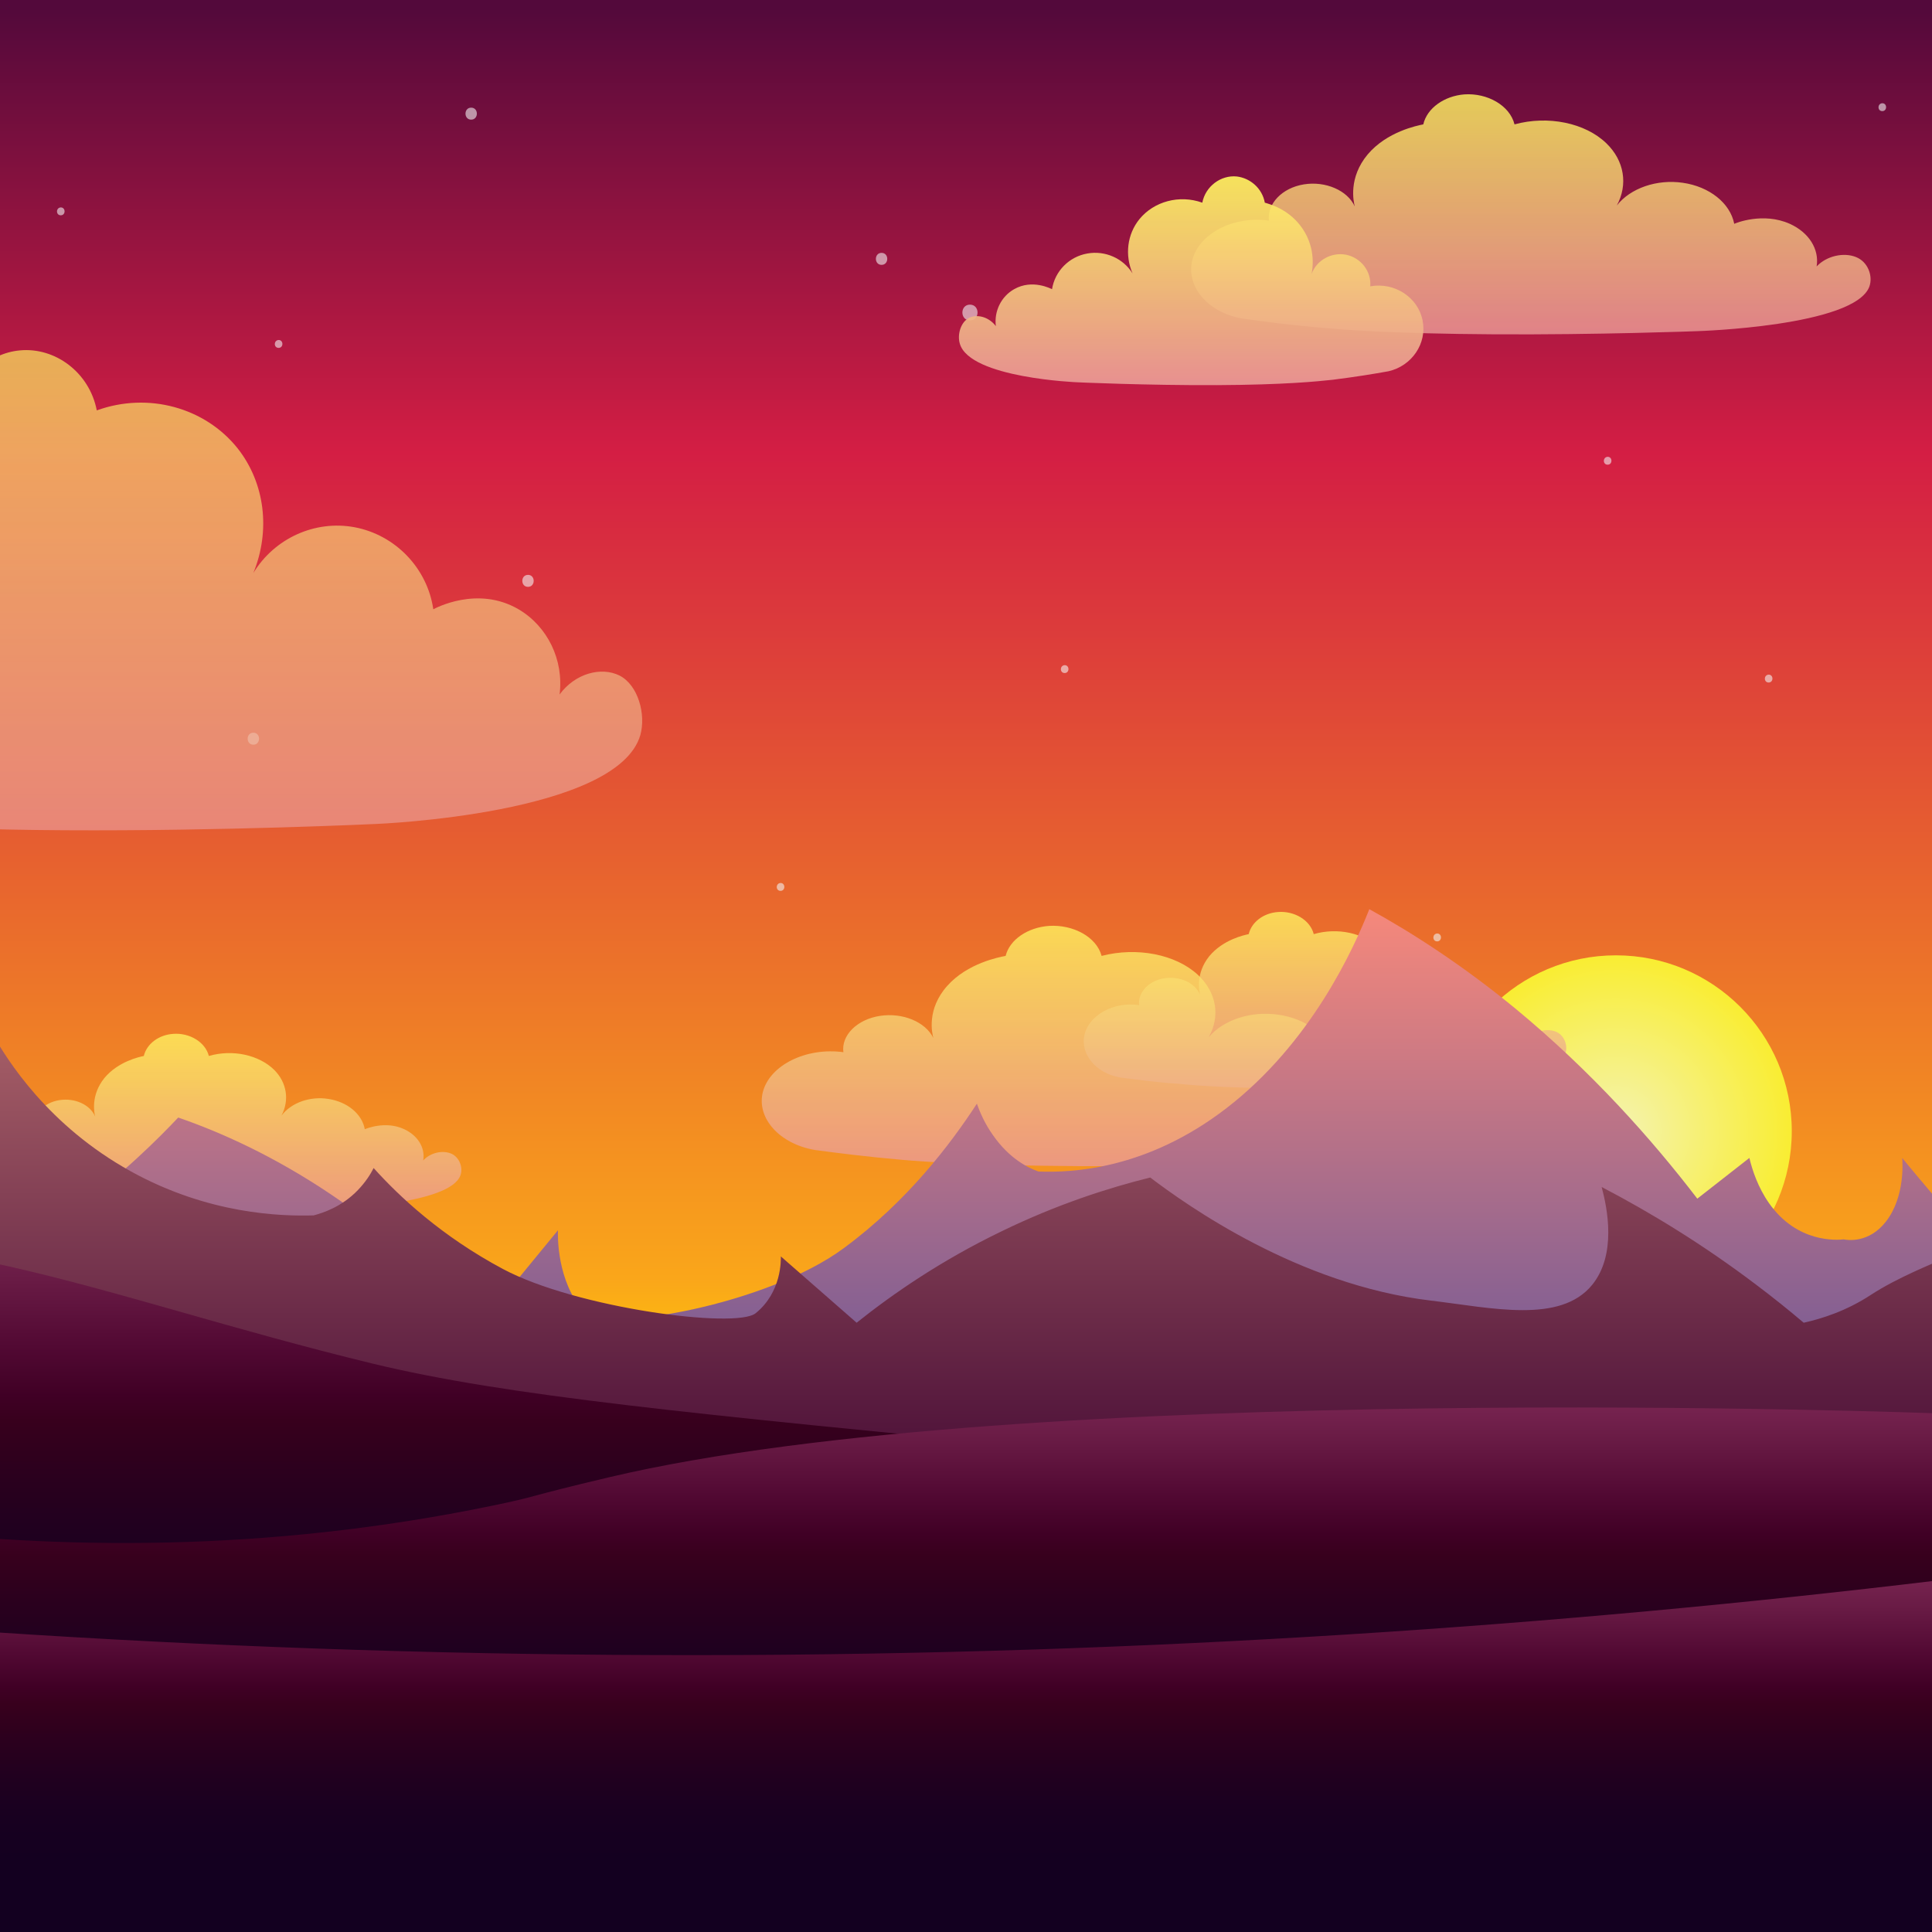
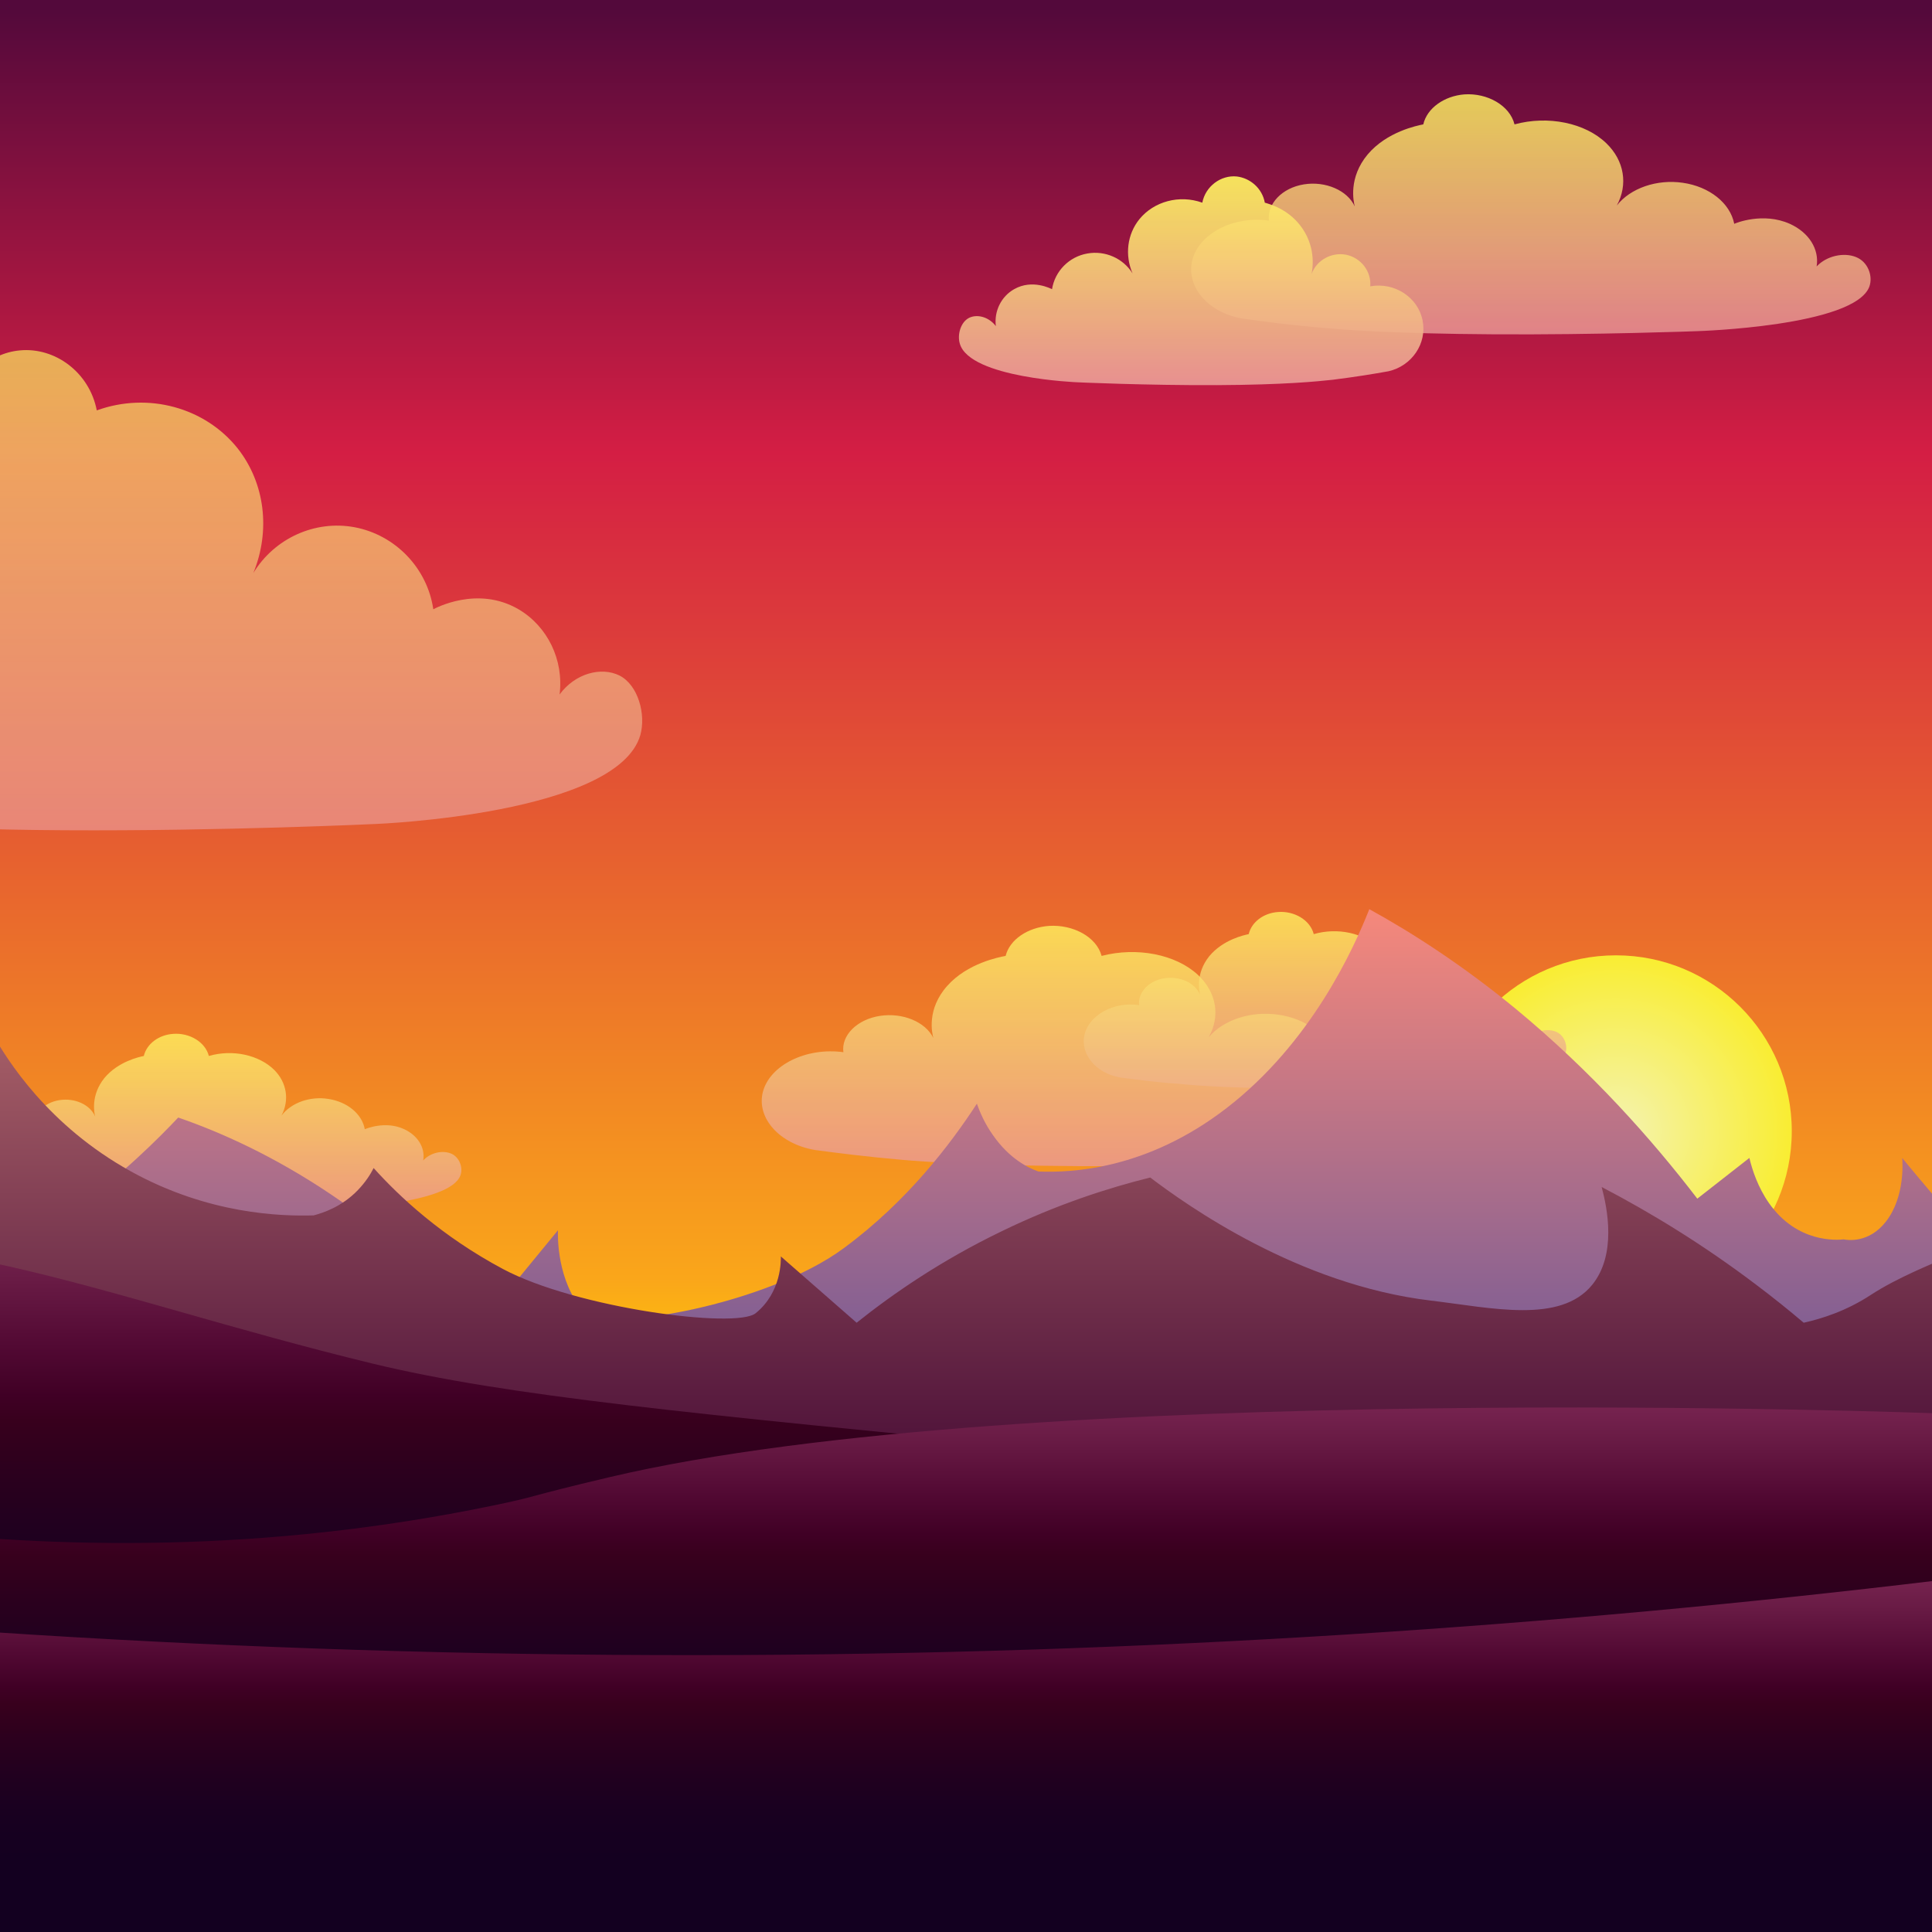
- <svg xmlns="http://www.w3.org/2000/svg" enable-background="new 0 0 792 612" version="1.1" viewBox="0 0 612 612" xml:space="preserve" id="svg200" width="612" height="612">
-   <defs id="defs204" />
-   <style type="text/css" id="style2">
- 	.st0{fill:url(#t);}
- 	.st1{opacity:0.59;}
- 	.st2{fill:#F1F2F2;}
- 	.st3{fill:url(#u);}
- 	.st4{opacity:0.68;fill:url(#v);}
- 	.st5{opacity:0.82;fill:url(#w);}
- 	.st6{opacity:0.92;fill:url(#x);}
- 	.st7{opacity:0.79;fill:url(#y);}
- 	.st8{opacity:0.79;fill:url(#z);}
- 	.st9{opacity:0.79;fill:url(#aa);}
- 	.st10{opacity:0.79;fill:url(#ab);}
- 	.st11{fill:url(#o);}
- 	.st12{fill:url(#p);}
- 	.st13{fill:url(#q);}
- 	.st14{fill:url(#r);}
- 	.st15{fill:url(#s);}
- 	.st16{fill:url(#SVGID_15_);}
- 	.st17{fill:url(#SVGID_16_);}
- 	.st18{opacity:0.68;fill:url(#SVGID_17_);}
- 	.st19{opacity:0.82;fill:url(#SVGID_18_);}
- 	.st20{opacity:0.92;fill:url(#SVGID_19_);}
- 	.st21{opacity:0.79;fill:url(#SVGID_20_);}
- 	.st22{opacity:0.79;fill:url(#SVGID_21_);}
- 	.st23{opacity:0.79;fill:url(#SVGID_22_);}
- 	.st24{opacity:0.79;fill:url(#SVGID_23_);}
- 	.st25{fill:url(#SVGID_24_);}
- 	.st26{fill:url(#SVGID_25_);}
- 	.st27{fill:url(#SVGID_26_);}
- 	.st28{fill:url(#SVGID_27_);}
- 	.st29{fill:url(#SVGID_28_);}
- 	.st30{fill:url(#SVGID_29_);}
- 	.st31{fill:url(#SVGID_30_);}
- 	.st32{opacity:0.68;fill:url(#SVGID_31_);}
- 	.st33{opacity:0.82;fill:url(#SVGID_32_);}
- 	.st34{opacity:0.92;fill:url(#SVGID_33_);}
- 	.st35{opacity:0.79;fill:url(#SVGID_34_);}
- 	.st36{opacity:0.79;fill:url(#SVGID_35_);}
- 	.st37{opacity:0.79;fill:url(#SVGID_36_);}
- 	.st38{opacity:0.79;fill:url(#SVGID_37_);}
- 	.st39{fill:url(#SVGID_38_);}
- 	.st40{fill:url(#SVGID_39_);}
- 	.st41{fill:url(#SVGID_40_);}
- 	.st42{fill:url(#SVGID_41_);}
- 	.st43{fill:url(#SVGID_42_);}
- 	.st44{fill:url(#SVGID_43_);}
- 	.st45{fill:url(#SVGID_44_);}
- 	.st46{opacity:0.68;fill:url(#SVGID_45_);}
- 	.st47{opacity:0.82;fill:url(#SVGID_46_);}
- 	.st48{opacity:0.92;fill:url(#SVGID_47_);}
- 	.st49{opacity:0.79;fill:url(#SVGID_48_);}
- 	.st50{opacity:0.79;fill:url(#SVGID_49_);}
- 	.st51{opacity:0.79;fill:url(#SVGID_50_);}
- 	.st52{opacity:0.79;fill:url(#SVGID_51_);}
- 	.st53{fill:url(#SVGID_52_);}
- 	.st54{fill:url(#SVGID_53_);}
- 	.st55{fill:url(#SVGID_54_);}
- 	.st56{fill:url(#SVGID_55_);}
- 	.st57{fill:url(#SVGID_56_);}
- 	.st58{fill:url(#SVGID_57_);}
- 	.st59{fill:url(#SVGID_58_);}
- 	.st60{opacity:0.68;fill:url(#SVGID_59_);}
- 	.st61{opacity:0.82;fill:url(#SVGID_60_);}
- 	.st62{opacity:0.92;fill:url(#SVGID_61_);}
- 	.st63{opacity:0.79;fill:url(#SVGID_62_);}
- 	.st64{opacity:0.79;fill:url(#SVGID_63_);}
- 	.st65{opacity:0.79;fill:url(#SVGID_64_);}
- 	.st66{opacity:0.79;fill:url(#SVGID_65_);}
- 	.st67{fill:url(#SVGID_66_);}
- 	.st68{fill:url(#SVGID_67_);}
- 	.st69{fill:url(#SVGID_68_);}
- 	.st70{fill:url(#SVGID_69_);}
- 	.st71{fill:url(#SVGID_70_);}
- </style>
-   <linearGradient id="t" x1="396" x2="396" y1="-0.027" y2="455.97" gradientUnits="userSpaceOnUse" gradientTransform="translate(-178.7448)">
-     <stop stop-color="#53093B" offset=".006" id="stop4" />
-     <stop stop-color="#D41E44" offset=".314" id="stop6" />
-     <stop stop-color="#FAA61A" offset=".888" id="stop8" />
-     <stop stop-color="#FFD800" offset=".993" id="stop10" />
+ <svg xmlns="http://www.w3.org/2000/svg" xml:space="preserve" id="svg200" version="1.1" viewBox="0 0 612 612">
+   <linearGradient id="t" x1="396" x2="396" y1="-.027" y2="455.97" gradientTransform="translate(-178.745)" gradientUnits="userSpaceOnUse">
+     <stop id="stop4" offset=".006" stop-color="#53093B" />
+     <stop id="stop6" offset=".314" stop-color="#D41E44" />
+     <stop id="stop8" offset=".888" stop-color="#FAA61A" />
+     <stop id="stop10" offset=".993" stop-color="#FFD800" />
  </linearGradient>
-   <rect class="st0" width="792" height="456" id="rect13" x="-178.745" y="0" style="fill:url(#t)" />
-   <radialGradient id="u" cx="647.71" cy="284.29" r="55.708" gradientUnits="userSpaceOnUse" gradientTransform="translate(-135.8185,74.01804)">
-     <stop stop-color="#F4F3B0" offset=".01" id="stop15" />
-     <stop stop-color="#F9ED32" offset="1" id="stop17" />
+   <path id="rect13" fill="url(#t)" d="M-178.745 0h792v456h-792z" />
+   <radialGradient id="u" cx="647.71" cy="284.29" r="55.708" gradientTransform="translate(-135.819 74.018)" gradientUnits="userSpaceOnUse">
+     <stop id="stop15" offset=".01" stop-color="#F4F3B0" />
+     <stop id="stop17" offset="1" stop-color="#F9ED32" />
  </radialGradient>
-   <circle class="st3" cx="511.882" cy="358.318" r="55.7" id="circle20" style="fill:url(#u)" />
-   <g class="st1" id="g60" transform="translate(-178.7448)">
-     <path class="st2" d="m 328,37.9 c 2.4,0 2.4,-3.8 0,-3.8 -2.4,0 -2.4,3.8 0,3.8 z" id="path22" />
-     <path class="st2" d="m 486,101.5 c 3.2,0 3.2,-5 0,-5 -3.2,0 -3.2,5 0,5 z" id="path24" />
-     <path class="st2" d="m 198,68.2 c 1.6,0 1.6,-2.5 0,-2.5 -1.6,0.1 -1.6,2.5 0,2.5 z" id="path26" />
-     <path class="st2" d="m 267,110.2 c 1.6,0 1.6,-2.5 0,-2.5 -1.6,0.1 -1.6,2.5 0,2.5 z" id="path28" />
-     <path class="st2" d="m 426,282.2 c 1.6,0 1.6,-2.5 0,-2.5 -1.6,0.1 -1.6,2.5 0,2.5 z" id="path30" />
-     <path class="st2" d="m 516,213.2 c 1.6,0 1.6,-2.5 0,-2.5 -1.6,0.1 -1.6,2.5 0,2.5 z" id="path32" />
-     <path class="st2" d="m 634,298.2 c 1.6,0 1.6,-2.5 0,-2.5 -1.6,0.1 -1.6,2.5 0,2.5 z" id="path34" />
-     <path class="st2" d="m 739,216.2 c 1.6,0 1.6,-2.5 0,-2.5 -1.6,0.1 -1.6,2.5 0,2.5 z" id="path36" />
-     <path class="st2" d="m 688,147.2 c 1.6,0 1.6,-2.5 0,-2.5 -1.6,0.1 -1.6,2.5 0,2.5 z" id="path38" />
-     <path class="st2" d="m 775,35.2 c 1.6,0 1.6,-2.5 0,-2.5 -1.6,0.1 -1.6,2.5 0,2.5 z" id="path40" />
-     <path class="st2" d="m 64,298.2 c 1.6,0 1.6,-2.5 0,-2.5 -1.6,0.1 -1.6,2.5 0,2.5 z" id="path42" />
-     <path class="st2" d="m 43,159.2 c 1.6,0 1.6,-2.5 0,-2.5 -1.6,0.1 -1.6,2.5 0,2.5 z" id="path44" />
-     <path class="st2" d="m 132,82.2 c 1.6,0 1.6,-2.5 0,-2.5 -1.6,0.1 -1.6,2.5 0,2.5 z" id="path46" />
-     <path class="st2" d="m 77,56.9 c 2.4,0 2.4,-3.8 0,-3.8 -2.4,0 -2.4,3.8 0,3.8 z" id="path48" />
-     <path class="st2" d="m 103,119.9 c 2.4,0 2.4,-3.8 0,-3.8 -2.4,0 -2.4,3.8 0,3.8 z" id="path50" />
-     <path class="st2" d="m 458,83.9 c 2.4,0 2.4,-3.8 0,-3.8 -2.4,0 -2.4,3.8 0,3.8 z" id="path52" />
-     <path class="st2" d="m 346,185.9 c 2.4,0 2.4,-3.8 0,-3.8 -2.4,0 -2.4,3.8 0,3.8 z" id="path54" />
-     <path class="st2" d="m 164,323.9 c 2.4,0 2.4,-3.8 0,-3.8 -2.4,0 -2.4,3.8 0,3.8 z" id="path56" />
-     <path class="st2" d="m 259,235.9 c 2.4,0 2.4,-3.8 0,-3.8 -2.4,0 -2.4,3.8 0,3.8 z" id="path58" />
+   <circle id="circle20" cx="511.882" cy="358.318" r="55.7" fill="url(#u)" />
+   <g id="g60" opacity=".59" transform="translate(-178.745)">
+     
  </g>
-   <linearGradient id="v" x1="217.2" x2="217.2" y1="110.88" y2="263" gradientUnits="userSpaceOnUse" gradientTransform="translate(-178.7448)">
-     <stop stop-color="#FFF45F" offset="0" id="stop62" />
-     <stop stop-color="#EA9A97" offset=".995" id="stop64" />
+   <linearGradient id="v" x1="217.2" x2="217.2" y1="110.88" y2="263" gradientTransform="translate(-178.745)" gradientUnits="userSpaceOnUse">
+     <stop id="stop62" offset="0" stop-color="#FFF45F" />
+     <stop id="stop64" offset=".995" stop-color="#EA9A97" />
  </linearGradient>
-   <path class="st4" d="m -101.745,253 c -16.7,-3.9 -27.4,-20.3 -24.2,-36.8 3.2,-16.9 20,-28.4 37.2,-25.2 -1,-10.9 6.4,-20.8 17,-23 10.5,-2.2 21.1,3.8 24.6,14 -0.6,-3 -3.3,-18.2 6.4,-33 9.4,-14.5 23.9,-18.3 27,-19 1.9,-10.3 10.2,-18.1 20,-19 11.2,-1.1 22.1,7 24.4,19 16.3,-5.9 34.3,-0.9 44.6,12 8.7,11 10.5,26.1 5,39.5 6.7,-11 19.5,-16.8 32,-14.5 12.9,2.4 23.1,12.9 25,26 0.6,-0.3 14,-7.6 27,0 9.2,5.4 14.4,16.1 13,27 4.9,-6.7 13.2,-8.9 19,-6 5.9,3 8.4,12.3 6.6,18.8 -7.2,25.2 -83.6,28.2 -83.6,28.2 0,0 -48.4,2.3 -99,2 -47.8,-0.3 -71.7,-2.8 -82,-4 -16.5,-1.9 -30.3,-4.2 -40,-6 z" id="path67" style="fill:url(#v)" />
-   <linearGradient id="w" x1="663.58" x2="663.58" y1="29.877" y2="105.94" gradientUnits="userSpaceOnUse" gradientTransform="translate(-178.7448)">
-     <stop stop-color="#FFF45F" offset="0" id="stop69" />
-     <stop stop-color="#EA9A97" offset=".995" id="stop71" />
+   <path id="path67" fill="url(#v)" d="M-101.745 253c-16.7-3.9-27.4-20.3-24.2-36.8 3.2-16.9 20-28.4 37.2-25.2-1-10.9 6.4-20.8 17-23 10.5-2.2 21.1 3.8 24.6 14-.6-3-3.3-18.2 6.4-33 9.4-14.5 23.9-18.3 27-19 1.9-10.3 10.2-18.1 20-19 11.2-1.1 22.1 7 24.4 19 16.3-5.9 34.3-.9 44.6 12 8.7 11 10.5 26.1 5 39.5 6.7-11 19.5-16.8 32-14.5 12.9 2.4 23.1 12.9 25 26 .6-.3 14-7.6 27 0 9.2 5.4 14.4 16.1 13 27 4.9-6.7 13.2-8.9 19-6 5.9 3 8.4 12.3 6.6 18.8-7.2 25.2-83.6 28.2-83.6 28.2s-48.4 2.3-99 2c-47.8-.3-71.7-2.8-82-4a590.2 590.2 0 0 1-40-6z" opacity=".68" />
+   <linearGradient id="w" x1="663.58" x2="663.58" y1="29.877" y2="105.94" gradientTransform="translate(-178.745)" gradientUnits="userSpaceOnUse">
+     <stop id="stop69" offset="0" stop-color="#FFF45F" />
+     <stop id="stop71" offset=".995" stop-color="#EA9A97" />
  </linearGradient>
-   <path class="st5" d="m 393.455,100.9 c -10.9,-1.9 -17.8,-10.2 -15.8,-18.4 2.1,-8.5 13,-14.2 24.3,-12.6 -0.6,-5.4 4.2,-10.4 11.1,-11.5 6.8,-1.1 13.8,1.9 16.1,7 -0.4,-1.5 -2.1,-9.1 4.1,-16.5 6.1,-7.2 15.6,-9.1 17.6,-9.5 1.2,-5.2 6.7,-9 13,-9.5 7.3,-0.5 14.4,3.5 15.9,9.5 10.6,-2.9 22.4,-0.5 29.1,6 5.7,5.5 6.9,13.1 3.3,19.7 4.3,-5.5 12.7,-8.4 20.9,-7.2 8.4,1.2 15,6.4 16.3,13 0.4,-0.2 9.1,-3.8 17.6,0 6,2.7 9.4,8 8.5,13.5 3.2,-3.4 8.6,-4.5 12.4,-3 3.9,1.5 5.5,6.1 4.3,9.4 -4.7,12.6 -54.5,14.1 -54.5,14.1 0,0 -31.6,1.2 -64.6,1 -31.2,-0.2 -46.8,-1.4 -53.5,-2 -10.8,-0.9 -19.8,-2.1 -26.1,-3 z" id="path74" style="fill:url(#w)" />
-   <linearGradient id="x" x1="-1324.2" x2="-1324.2" y1="55.877" y2="121.97" gradientTransform="matrix(-1.1403,0,0,1,-1132.845,0)" gradientUnits="userSpaceOnUse">
-     <stop stop-color="#FFF45F" offset="0" id="stop76" />
-     <stop stop-color="#EA9A97" offset=".995" id="stop78" />
+   <path id="path74" fill="url(#w)" d="M393.455 100.9c-10.9-1.9-17.8-10.2-15.8-18.4 2.1-8.5 13-14.2 24.3-12.6-.6-5.4 4.2-10.4 11.1-11.5 6.8-1.1 13.8 1.9 16.1 7-.4-1.5-2.1-9.1 4.1-16.5 6.1-7.2 15.6-9.1 17.6-9.5 1.2-5.2 6.7-9 13-9.5 7.3-.5 14.4 3.5 15.9 9.5 10.6-2.9 22.4-.5 29.1 6 5.7 5.5 6.9 13.1 3.3 19.7 4.3-5.5 12.7-8.4 20.9-7.2 8.4 1.2 15 6.4 16.3 13 .4-.2 9.1-3.8 17.6 0 6 2.7 9.4 8 8.5 13.5 3.2-3.4 8.6-4.5 12.4-3 3.9 1.5 5.5 6.1 4.3 9.4-4.7 12.6-54.5 14.1-54.5 14.1s-31.6 1.2-64.6 1c-31.2-.2-46.8-1.4-53.5-2-10.8-.9-19.8-2.1-26.1-3z" opacity=".82" />
+   <linearGradient id="x" x1="-1324.2" x2="-1324.2" y1="55.877" y2="121.97" gradientTransform="matrix(-1.1403 0 0 1 -1132.845 0)" gradientUnits="userSpaceOnUse">
+     <stop id="stop76" offset="0" stop-color="#FFF45F" />
+     <stop id="stop78" offset=".995" stop-color="#EA9A97" />
  </linearGradient>
-   <path class="st6" d="m 439.855,117.6 c 7.4,-1.7 12.2,-8.8 10.8,-16 -1.4,-7.4 -8.9,-12.3 -16.6,-10.9 0.4,-4.7 -2.9,-9 -7.6,-10 -4.7,-0.9 -9.4,1.7 -11,6.1 0.3,-1.3 1.5,-7.9 -2.8,-14.3 -4.2,-6.3 -10.7,-7.9 -12,-8.3 -0.8,-4.5 -4.6,-7.8 -8.9,-8.3 -5,-0.5 -9.9,3.1 -10.9,8.3 -7.3,-2.6 -15.3,-0.4 -19.9,5.2 -3.9,4.8 -4.7,11.4 -2.2,17.2 -3,-4.8 -8.7,-7.3 -14.3,-6.3 -5.8,1 -10.3,5.6 -11.2,11.3 -0.3,-0.1 -6.2,-3.3 -12,0 -4.1,2.3 -6.4,7 -5.8,11.7 -2.2,-2.9 -5.9,-3.9 -8.5,-2.6 -2.6,1.3 -3.8,5.3 -2.9,8.2 3.2,10.9 37.3,12.2 37.3,12.2 0,0 21.6,1 44.2,0.9 21.3,-0.1 32,-1.2 36.6,-1.7 7.2,-0.9 13.3,-1.9 17.7,-2.7 z" id="path81" style="fill:url(#x)" />
-   <linearGradient id="y" x1="248.47" x2="248.47" y1="327.54" y2="383.57" gradientUnits="userSpaceOnUse" gradientTransform="translate(-178.7448)">
-     <stop stop-color="#FFF45F" offset="0" id="stop83" />
-     <stop stop-color="#EA9A97" offset=".995" id="stop85" />
+   <path id="path81" fill="url(#x)" d="M439.855 117.6c7.4-1.7 12.2-8.8 10.8-16-1.4-7.4-8.9-12.3-16.6-10.9.4-4.7-2.9-9-7.6-10-4.7-.9-9.4 1.7-11 6.1.3-1.3 1.5-7.9-2.8-14.3-4.2-6.3-10.7-7.9-12-8.3-.8-4.5-4.6-7.8-8.9-8.3-5-.5-9.9 3.1-10.9 8.3-7.3-2.6-15.3-.4-19.9 5.2-3.9 4.8-4.7 11.4-2.2 17.2-3-4.8-8.7-7.3-14.3-6.3-5.8 1-10.3 5.6-11.2 11.3-.3-.1-6.2-3.3-12 0-4.1 2.3-6.4 7-5.8 11.7-2.2-2.9-5.9-3.9-8.5-2.6-2.6 1.3-3.8 5.3-2.9 8.2 3.2 10.9 37.3 12.2 37.3 12.2s21.6 1 44.2.9c21.3-.1 32-1.2 36.6-1.7 7.2-.9 13.3-1.9 17.7-2.7z" opacity=".92" />
+   <linearGradient id="y" x1="248.47" x2="248.47" y1="327.54" y2="383.57" gradientTransform="translate(-178.745)" gradientUnits="userSpaceOnUse">
+     <stop id="stop83" offset="0" stop-color="#FFF45F" />
+     <stop id="stop85" offset=".995" stop-color="#EA9A97" />
  </linearGradient>
-   <path class="st7" d="m 4.755,379.9 c -7.7,-1.4 -12.7,-7.5 -11.2,-13.6 1.5,-6.2 9.3,-10.5 17.3,-9.3 -0.5,-4 3,-7.7 7.9,-8.5 4.9,-0.8 9.8,1.4 11.4,5.2 -0.3,-1.1 -1.5,-6.7 2.9,-12.2 4.4,-5.3 11.1,-6.7 12.5,-7 0.9,-3.8 4.7,-6.7 9.3,-7 5.2,-0.4 10.2,2.6 11.3,7 7.6,-2.2 15.9,-0.3 20.7,4.4 4,4 4.9,9.6 2.3,14.5 3.1,-4.1 9,-6.2 14.8,-5.3 6,0.9 10.7,4.7 11.6,9.6 0.3,-0.1 6.5,-2.8 12.5,0 4.3,2 6.7,5.9 6,9.9 2.3,-2.5 6.1,-3.3 8.8,-2.2 2.7,1.1 3.9,4.5 3,6.9 -3.3,9.3 -38.7,10.4 -38.7,10.4 0,0 -22.5,0.9 -45.9,0.7 -22.2,-0.1 -33.3,-1 -38,-1.5 -7.6,-0.5 -14,-1.4 -18.5,-2 z" id="path88" style="fill:url(#y)" />
-   <linearGradient id="z" x1="77" x2="77" y1="299.9" y2="355.93" gradientUnits="userSpaceOnUse" gradientTransform="translate(-178.7448)">
-     <stop stop-color="#FFF45F" offset="0" id="stop90" />
-     <stop stop-color="#EA9A97" offset=".995" id="stop92" />
+   <path id="path88" fill="url(#y)" d="M4.755 379.9c-7.7-1.4-12.7-7.5-11.2-13.6 1.5-6.2 9.3-10.5 17.3-9.3-.5-4 3-7.7 7.9-8.5 4.9-.8 9.8 1.4 11.4 5.2-.3-1.1-1.5-6.7 2.9-12.2 4.4-5.3 11.1-6.7 12.5-7 .9-3.8 4.7-6.7 9.3-7 5.2-.4 10.2 2.6 11.3 7 7.6-2.2 15.9-.3 20.7 4.4 4 4 4.9 9.6 2.3 14.5 3.1-4.1 9-6.2 14.8-5.3 6 .9 10.7 4.7 11.6 9.6.3-.1 6.5-2.8 12.5 0 4.3 2 6.7 5.9 6 9.9 2.3-2.5 6.1-3.3 8.8-2.2 2.7 1.1 3.9 4.5 3 6.9-3.3 9.3-38.7 10.4-38.7 10.4s-22.5.9-45.9.7c-22.2-.1-33.3-1-38-1.5-7.6-.5-14-1.4-18.5-2z" opacity=".79" />
+   <linearGradient id="z" x1="77" x2="77" y1="299.9" y2="355.93" gradientTransform="translate(-178.745)" gradientUnits="userSpaceOnUse">
+     <stop id="stop90" offset="0" stop-color="#FFF45F" />
+     <stop id="stop92" offset=".995" stop-color="#EA9A97" />
  </linearGradient>
-   <path class="st8" d="m -166.745,352.2 c -7.7,-1.4 -12.7,-7.5 -11.2,-13.6 1.5,-6.2 9.3,-10.5 17.3,-9.3 -0.5,-4 3,-7.7 7.9,-8.5 4.9,-0.8 9.8,1.4 11.4,5.2 -0.3,-1.1 -1.5,-6.7 2.9,-12.2 4.4,-5.3 11.1,-6.7 12.5,-7 0.9,-3.8 4.7,-6.7 9.3,-7 5.2,-0.4 10.2,2.6 11.3,7 7.6,-2.2 15.9,-0.3 20.7,4.4 4,4 4.9,9.6 2.3,14.5 3.1,-4.1 9,-6.2 14.8,-5.3 6,0.9 10.7,4.7 11.6,9.6 0.3,-0.1 6.5,-2.8 12.5,0 4.3,2 6.7,5.9 6,9.9 2.3,-2.5 6.1,-3.3 8.8,-2.2 2.7,1.1 3.9,4.5 3,6.9 -3.3,9.3 -38.7,10.4 -38.7,10.4 0,0 -22.5,0.9 -45.9,0.7 -22.2,-0.1 -33.3,-1 -38,-1.5 -7.6,-0.5 -14,-1.3 -18.5,-2 z" id="path95" style="fill:url(#z)" />
-   <linearGradient id="aa" x1="598.53" x2="598.53" y1="288.94" y2="344.97" gradientUnits="userSpaceOnUse" gradientTransform="translate(-178.7448)">
-     <stop stop-color="#FFF45F" offset="0" id="stop97" />
-     <stop stop-color="#EA9A97" offset=".995" id="stop99" />
+   <path id="path95" fill="url(#z)" d="M-166.745 352.2c-7.7-1.4-12.7-7.5-11.2-13.6 1.5-6.2 9.3-10.5 17.3-9.3-.5-4 3-7.7 7.9-8.5 4.9-.8 9.8 1.4 11.4 5.2-.3-1.1-1.5-6.7 2.9-12.2 4.4-5.3 11.1-6.7 12.5-7 .9-3.8 4.7-6.7 9.3-7 5.2-.4 10.2 2.6 11.3 7 7.6-2.2 15.9-.3 20.7 4.4 4 4 4.9 9.6 2.3 14.5 3.1-4.1 9-6.2 14.8-5.3 6 .9 10.7 4.7 11.6 9.6.3-.1 6.5-2.8 12.5 0 4.3 2 6.7 5.9 6 9.9 2.3-2.5 6.1-3.3 8.8-2.2 2.7 1.1 3.9 4.5 3 6.9-3.3 9.3-38.7 10.4-38.7 10.4s-22.5.9-45.9.7c-22.2-.1-33.3-1-38-1.5-7.6-.5-14-1.3-18.5-2z" opacity=".79" />
+   <linearGradient id="aa" x1="598.53" x2="598.53" y1="288.94" y2="344.97" gradientTransform="translate(-178.745)" gradientUnits="userSpaceOnUse">
+     <stop id="stop97" offset="0" stop-color="#FFF45F" />
+     <stop id="stop99" offset=".995" stop-color="#EA9A97" />
  </linearGradient>
-   <path class="st9" d="m 354.755,341.3 c -7.7,-1.4 -12.7,-7.5 -11.2,-13.6 1.5,-6.2 9.3,-10.5 17.3,-9.3 -0.5,-4 3,-7.7 7.9,-8.5 4.9,-0.8 9.8,1.4 11.4,5.2 -0.3,-1.1 -1.5,-6.7 2.9,-12.2 4.4,-5.3 11.1,-6.7 12.5,-7 0.9,-3.8 4.7,-6.7 9.3,-7 5.2,-0.4 10.2,2.6 11.3,7 7.6,-2.2 15.9,-0.3 20.7,4.4 4,4 4.9,9.6 2.3,14.5 3.1,-4.1 9,-6.2 14.8,-5.3 6,0.9 10.7,4.7 11.6,9.6 0.3,-0.1 6.5,-2.8 12.5,0 4.3,2 6.7,5.9 6,9.9 2.3,-2.5 6.1,-3.3 8.8,-2.2 2.7,1.1 3.9,4.5 3,6.9 -3.3,9.3 -38.7,10.4 -38.7,10.4 0,0 -22.5,0.9 -45.9,0.7 -22.2,-0.1 -33.3,-1 -38,-1.5 -7.6,-0.5 -13.9,-1.4 -18.5,-2 z" id="path102" style="fill:url(#aa)" />
-   <linearGradient id="ab" x1="532.94" x2="532.94" y1="293.3" y2="369.36" gradientUnits="userSpaceOnUse" gradientTransform="translate(-178.7448)">
-     <stop stop-color="#FFF45F" offset="0" id="stop104" />
-     <stop stop-color="#EA9A97" offset=".995" id="stop106" />
+   <path id="path102" fill="url(#aa)" d="M354.755 341.3c-7.7-1.4-12.7-7.5-11.2-13.6 1.5-6.2 9.3-10.5 17.3-9.3-.5-4 3-7.7 7.9-8.5 4.9-.8 9.8 1.4 11.4 5.2-.3-1.1-1.5-6.7 2.9-12.2 4.4-5.3 11.1-6.7 12.5-7 .9-3.8 4.7-6.7 9.3-7 5.2-.4 10.2 2.6 11.3 7 7.6-2.2 15.9-.3 20.7 4.4 4 4 4.9 9.6 2.3 14.5 3.1-4.1 9-6.2 14.8-5.3 6 .9 10.7 4.7 11.6 9.6.3-.1 6.5-2.8 12.5 0 4.3 2 6.7 5.9 6 9.9 2.3-2.5 6.1-3.3 8.8-2.2 2.7 1.1 3.9 4.5 3 6.9-3.3 9.3-38.7 10.4-38.7 10.4s-22.5.9-45.9.7c-22.2-.1-33.3-1-38-1.5-7.6-.5-13.9-1.4-18.5-2z" opacity=".79" />
+   <linearGradient id="ab" x1="532.94" x2="532.94" y1="293.3" y2="369.36" gradientTransform="translate(-178.745)" gradientUnits="userSpaceOnUse">
+     <stop id="stop104" offset="0" stop-color="#FFF45F" />
+     <stop id="stop106" offset=".995" stop-color="#EA9A97" />
  </linearGradient>
-   <path class="st10" d="m 258.255,364.3 c -11.4,-1.9 -18.7,-10.2 -16.6,-18.4 2.2,-8.5 13.7,-14.2 25.5,-12.6 -0.7,-5.4 4.4,-10.4 11.6,-11.5 7.2,-1.1 14.4,1.9 16.9,7 -0.4,-1.5 -2.2,-9.1 4.4,-16.5 6.4,-7.2 16.4,-9.1 18.5,-9.5 1.3,-5.2 7,-9 13.7,-9.5 7.7,-0.5 15.1,3.5 16.7,9.5 11.2,-2.9 23.5,-0.5 30.5,6 5.9,5.5 7.2,13.1 3.4,19.8 4.6,-5.5 13.3,-8.4 21.9,-7.2 8.9,1.2 15.8,6.4 17.1,13 0.4,-0.2 9.6,-3.8 18.5,0 6.3,2.7 9.8,8 8.9,13.5 3.4,-3.4 9.1,-4.5 13,-3 4.1,1.5 5.8,6.1 4.5,9.4 -4.9,12.6 -57.1,14.1 -57.2,14.1 0,0 -33.1,1.2 -67.7,1 -32.7,-0.2 -49.1,-1.4 -56.1,-2 -11.4,-1 -20.8,-2.2 -27.5,-3.1 z" id="path109" style="fill:url(#ab)" />
-   <linearGradient id="o" x1="-1296.1" x2="-1296.1" y1="287.97" y2="488.35" gradientTransform="matrix(-1,0,0,1,-1078.885,0)" gradientUnits="userSpaceOnUse">
-     <stop stop-color="#F5887B" offset=".005" id="stop111" />
-     <stop stop-color="#484A9F" offset="1" id="stop113" />
+   <path id="path109" fill="url(#ab)" d="M258.255 364.3c-11.4-1.9-18.7-10.2-16.6-18.4 2.2-8.5 13.7-14.2 25.5-12.6-.7-5.4 4.4-10.4 11.6-11.5 7.2-1.1 14.4 1.9 16.9 7-.4-1.5-2.2-9.1 4.4-16.5 6.4-7.2 16.4-9.1 18.5-9.5 1.3-5.2 7-9 13.7-9.5 7.7-.5 15.1 3.5 16.7 9.5 11.2-2.9 23.5-.5 30.5 6 5.9 5.5 7.2 13.1 3.4 19.8 4.6-5.5 13.3-8.4 21.9-7.2 8.9 1.2 15.8 6.4 17.1 13 .4-.2 9.6-3.8 18.5 0 6.3 2.7 9.8 8 8.9 13.5 3.4-3.4 9.1-4.5 13-3 4.1 1.5 5.8 6.1 4.5 9.4-4.9 12.6-57.1 14.1-57.2 14.1 0 0-33.1 1.2-67.7 1-32.7-.2-49.1-1.4-56.1-2-11.4-1-20.8-2.2-27.5-3.1z" opacity=".79" />
+   <linearGradient id="o" x1="-1296.1" x2="-1296.1" y1="287.97" y2="488.35" gradientTransform="matrix(-1 0 0 1 -1078.885 0)" gradientUnits="userSpaceOnUse">
+     <stop id="stop111" offset=".005" stop-color="#F5887B" />
+     <stop id="stop113" offset="1" stop-color="#484A9F" />
  </linearGradient>
-   <path class="st11" d="m 613.255,379.6 c -3.6,-4.3 -7.2,-8.5 -10.7,-12.8 0.1,1 1,12.2 -5.1,20.1 -5.5,7.1 -12.4,5.9 -13.4,5.7 -2.1,0.2 -14.7,1.3 -23.7,-11.5 -3.5,-5 -5.3,-10.5 -6.2,-14.3 l -16.5,12.9 c -14.4,-18.8 -33.5,-40.3 -57.6,-60.2 -16.6,-13.6 -32.3,-23.8 -46.3,-31.5 -5,12.7 -18.5,42.4 -45.2,63 -25.4,19.6 -49.2,20.5 -59.6,20.1 -3.1,-1.1 -9.1,-3.9 -14.4,-11.5 -2.5,-3.5 -4.1,-7.1 -5.1,-10 -8.4,12.9 -22.1,31 -42.2,45.8 -24,17.8 -75.9,27.1 -82.3,20.1 -8.6,-9.6 -8.3,-24.2 -8.2,-25.8 -8.2,10 -16.5,20.1 -24.7,30.1 -11.7,-13.1 -27.4,-28.2 -47.3,-41.5 C 86.755,366.2 70.055,358.7 56.455,354 c -11.8,12.5 -48.1,48.7 -91.5,55.9 -19.7,3.3 -42.1,10.5 -52.4,-7.2 -8.1,-13.7 -5,-34.9 -3.1,-44.4 -15.9,11.6 -33,26.1 -50.4,44.4 -5.4,5.7 -10.6,11.5 -15.4,17.2 -5.9,-1.8 -22,-12.7 -22,-12.7 l -0.4,81.1 c 0,0 525.6,-2.8 792,-4.2" id="path116" style="fill:url(#o)" />
-   <linearGradient id="p" x1="396" x2="396" y1="326.97" y2="466.96" gradientUnits="userSpaceOnUse" gradientTransform="translate(-178.7448)">
-     <stop stop-color="#A65F67" offset="0" id="stop118" />
-     <stop stop-color="#4A0E37" offset="1" id="stop120" />
+   <path id="path116" fill="url(#o)" d="M613.255 379.6c-3.6-4.3-7.2-8.5-10.7-12.8.1 1 1 12.2-5.1 20.1-5.5 7.1-12.4 5.9-13.4 5.7-2.1.2-14.7 1.3-23.7-11.5-3.5-5-5.3-10.5-6.2-14.3l-16.5 12.9c-14.4-18.8-33.5-40.3-57.6-60.2-16.6-13.6-32.3-23.8-46.3-31.5-5 12.7-18.5 42.4-45.2 63-25.4 19.6-49.2 20.5-59.6 20.1-3.1-1.1-9.1-3.9-14.4-11.5-2.5-3.5-4.1-7.1-5.1-10-8.4 12.9-22.1 31-42.2 45.8-24 17.8-75.9 27.1-82.3 20.1-8.6-9.6-8.3-24.2-8.2-25.8-8.2 10-16.5 20.1-24.7 30.1-11.7-13.1-27.4-28.2-47.3-41.5-18-12.1-34.7-19.6-48.3-24.3-11.8 12.5-48.1 48.7-91.5 55.9-19.7 3.3-42.1 10.5-52.4-7.2-8.1-13.7-5-34.9-3.1-44.4-15.9 11.6-33 26.1-50.4 44.4-5.4 5.7-10.6 11.5-15.4 17.2-5.9-1.8-22-12.7-22-12.7l-.4 81.1s525.6-2.8 792-4.2" />
+   <linearGradient id="p" x1="396" x2="396" y1="326.97" y2="466.96" gradientTransform="translate(-178.745)" gradientUnits="userSpaceOnUse">
+     <stop id="stop118" offset="0" stop-color="#A65F67" />
+     <stop id="stop120" offset="1" stop-color="#4A0E37" />
  </linearGradient>
-   <path class="st12" d="m -178.745,392.3 c 4,-3.4 8,-6.9 12.1,-10.3 -0.1,0.7 -1,8.5 5,14 5.4,4.9 12.1,4.1 13,4 2.1,0.2 14.3,0.9 23,-8 3.4,-3.5 5.1,-7.3 6,-10 5.3,3 10.7,6 16,9 14,-13.2 32.6,-28.2 56,-42 16.1,-9.5 31.4,-16.6 45,-22 4.9,8.9 18,29.6 44,44 24.7,13.7 47.8,14.3 58,14 3,-0.8 8.9,-2.7 14,-8 2.4,-2.5 4,-5 5,-7 8.1,9 21.5,21.6 41,32 23.3,12.4 73.8,19 80,14 8.3,-6.7 8,-16.9 8,-18 l 24,21 c 11.4,-9.1 26.7,-19.7 46,-29 17.5,-8.5 33.7,-13.7 47,-17 11.5,8.7 46.8,34 89,39 19.2,2.3 40.9,7.4 51,-5 7.8,-9.6 4.8,-24.3 3,-31 15.5,8.1 32.1,18.2 49,31 5.3,4 10.3,8 15,12 5.8,-1.3 13.5,-3.7 21.4,-8.9 8.4,-5.5 20.5,-10.2 20.6,-10.4 V 467 l -792.1,-3" id="path123" style="fill:url(#p)" />
-   <linearGradient id="q" x1="396" x2="396" y1="392.83" y2="555.35" gradientUnits="userSpaceOnUse" gradientTransform="translate(-178.7448)">
-     <stop stop-color="#76234F" offset="0" id="stop125" />
-     <stop stop-color="#691B45" offset=".076" id="stop127" />
-     <stop stop-color="#520933" offset=".207" id="stop129" />
-     <stop stop-color="#400025" offset=".303" id="stop131" />
-     <stop stop-color="#38001D" offset=".352" id="stop133" />
-     <stop stop-color="#33001D" offset=".39" id="stop135" />
-     <stop stop-color="#29001E" offset=".477" id="stop137" />
-     <stop stop-color="#20001F" offset=".567" id="stop139" />
-     <stop stop-color="#190020" offset=".657" id="stop141" />
-     <stop stop-color="#150020" offset=".75" id="stop143" />
-     <stop stop-color="#130020" offset=".849" id="stop145" />
+   <path id="path123" fill="url(#p)" d="M-178.745 392.3c4-3.4 8-6.9 12.1-10.3-.1.7-1 8.5 5 14 5.4 4.9 12.1 4.1 13 4 2.1.2 14.3.9 23-8 3.4-3.5 5.1-7.3 6-10 5.3 3 10.7 6 16 9 14-13.2 32.6-28.2 56-42 16.1-9.5 31.4-16.6 45-22 4.9 8.9 18 29.6 44 44 24.7 13.7 47.8 14.3 58 14 3-.8 8.9-2.7 14-8 2.4-2.5 4-5 5-7 8.1 9 21.5 21.6 41 32 23.3 12.4 73.8 19 80 14 8.3-6.7 8-16.9 8-18l24 21c11.4-9.1 26.7-19.7 46-29 17.5-8.5 33.7-13.7 47-17 11.5 8.7 46.8 34 89 39 19.2 2.3 40.9 7.4 51-5 7.8-9.6 4.8-24.3 3-31 15.5 8.1 32.1 18.2 49 31 5.3 4 10.3 8 15 12 5.8-1.3 13.5-3.7 21.4-8.9 8.4-5.5 20.5-10.2 20.6-10.4V467l-792.1-3" />
+   <linearGradient id="q" x1="396" x2="396" y1="392.83" y2="555.35" gradientTransform="translate(-178.745)" gradientUnits="userSpaceOnUse">
+     <stop id="stop125" offset="0" stop-color="#76234F" />
+     <stop id="stop127" offset=".076" stop-color="#691B45" />
+     <stop id="stop129" offset=".207" stop-color="#520933" />
+     <stop id="stop131" offset=".303" stop-color="#400025" />
+     <stop id="stop133" offset=".352" stop-color="#38001D" />
+     <stop id="stop135" offset=".39" stop-color="#33001D" />
+     <stop id="stop137" offset=".477" stop-color="#29001E" />
+     <stop id="stop139" offset=".567" stop-color="#20001F" />
+     <stop id="stop141" offset=".657" stop-color="#190020" />
+     <stop id="stop143" offset=".75" stop-color="#150020" />
+     <stop id="stop145" offset=".849" stop-color="#130020" />
  </linearGradient>
-   <path class="st13" d="m -178.245,417.9 c 19.2,-8.6 43.3,-17 71.5,-21.6 80.5,-13.2 135.5,14 225,35.7 42.3,10.2 100.2,15.8 216,27 123,11.9 279,20.6 279,20.6 V 518 c 0,0 -779.3,34.2 -792,37.4 z" id="path148" style="fill:url(#q)" />
-   <linearGradient id="r" x1="396.26" x2="396.26" y1="445.86" y2="578.58" gradientUnits="userSpaceOnUse" gradientTransform="translate(-178.7448)">
-     <stop stop-color="#76234F" offset="0" id="stop150" />
-     <stop stop-color="#691B45" offset=".076" id="stop152" />
-     <stop stop-color="#520933" offset=".207" id="stop154" />
-     <stop stop-color="#400025" offset=".303" id="stop156" />
-     <stop stop-color="#38001D" offset=".352" id="stop158" />
-     <stop stop-color="#33001D" offset=".39" id="stop160" />
-     <stop stop-color="#29001E" offset=".477" id="stop162" />
-     <stop stop-color="#20001F" offset=".567" id="stop164" />
-     <stop stop-color="#190020" offset=".657" id="stop166" />
-     <stop stop-color="#150020" offset=".75" id="stop168" />
-     <stop stop-color="#130020" offset=".849" id="stop170" />
+   <path id="path148" fill="url(#q)" d="M-178.245 417.9c19.2-8.6 43.3-17 71.5-21.6 80.5-13.2 135.5 14 225 35.7 42.3 10.2 100.2 15.8 216 27 123 11.9 279 20.6 279 20.6V518s-779.3 34.2-792 37.4z" />
+   <linearGradient id="r" x1="396.26" x2="396.26" y1="445.86" y2="578.58" gradientTransform="translate(-178.745)" gradientUnits="userSpaceOnUse">
+     <stop id="stop150" offset="0" stop-color="#76234F" />
+     <stop id="stop152" offset=".076" stop-color="#691B45" />
+     <stop id="stop154" offset=".207" stop-color="#520933" />
+     <stop id="stop156" offset=".303" stop-color="#400025" />
+     <stop id="stop158" offset=".352" stop-color="#38001D" />
+     <stop id="stop160" offset=".39" stop-color="#33001D" />
+     <stop id="stop162" offset=".477" stop-color="#29001E" />
+     <stop id="stop164" offset=".567" stop-color="#20001F" />
+     <stop id="stop166" offset=".657" stop-color="#190020" />
+     <stop id="stop168" offset=".75" stop-color="#150020" />
+     <stop id="stop170" offset=".849" stop-color="#130020" />
  </linearGradient>
-   <path class="st14" d="m -178.245,452.9 c 69.9,20.9 191.2,53.6 334,24.1 15.1,-3.1 9.9,-2.6 37,-9 131.5,-31.2 420.5,-20.3 420.5,-20.3 0,0 0,96.5 0,95.8 0,-0.7 -537.3,103.9 -790.3,-44.6 -1.6,-33.2 -0.2,-3.2 -1,-39.9 -0.1,-1.9 -0.1,-3.9 -0.2,-6.1 z" id="path173" style="fill:url(#r)" />
-   <linearGradient id="s" x1="396.5" x2="396.5" y1="500.68" y2="612.03" gradientUnits="userSpaceOnUse" gradientTransform="translate(-178.7448)">
-     <stop stop-color="#76234F" offset="0" id="stop175" />
-     <stop stop-color="#691B45" offset=".076" id="stop177" />
-     <stop stop-color="#520933" offset=".207" id="stop179" />
-     <stop stop-color="#400025" offset=".303" id="stop181" />
-     <stop stop-color="#38001D" offset=".352" id="stop183" />
-     <stop stop-color="#33001D" offset=".39" id="stop185" />
-     <stop stop-color="#29001E" offset=".477" id="stop187" />
-     <stop stop-color="#20001F" offset=".567" id="stop189" />
-     <stop stop-color="#190020" offset=".657" id="stop191" />
-     <stop stop-color="#150020" offset=".75" id="stop193" />
-     <stop stop-color="#130020" offset=".849" id="stop195" />
+   <path id="path173" fill="url(#r)" d="M-178.245 452.9c69.9 20.9 191.2 53.6 334 24.1 15.1-3.1 9.9-2.6 37-9 131.5-31.2 420.5-20.3 420.5-20.3v95.8c0-.7-537.3 103.9-790.3-44.6-1.6-33.2-.2-3.2-1-39.9-.1-1.9-.1-3.9-.2-6.1z" />
+   <linearGradient id="s" x1="396.5" x2="396.5" y1="500.68" y2="612.03" gradientTransform="translate(-178.745)" gradientUnits="userSpaceOnUse">
+     <stop id="stop175" offset="0" stop-color="#76234F" />
+     <stop id="stop177" offset=".076" stop-color="#691B45" />
+     <stop id="stop179" offset=".207" stop-color="#520933" />
+     <stop id="stop181" offset=".303" stop-color="#400025" />
+     <stop id="stop183" offset=".352" stop-color="#38001D" />
+     <stop id="stop185" offset=".39" stop-color="#33001D" />
+     <stop id="stop187" offset=".477" stop-color="#29001E" />
+     <stop id="stop189" offset=".567" stop-color="#20001F" />
+     <stop id="stop191" offset=".657" stop-color="#190020" />
+     <stop id="stop193" offset=".75" stop-color="#150020" />
+     <stop id="stop195" offset=".849" stop-color="#130020" />
  </linearGradient>
-   <path class="st15" d="m 613.255,500.7 c -116.6,14 -248.1,23.5 -392.2,23.6 -146.7,0.1 -280.5,-9.4 -398.8,-23.6 v 111.4 h 791 z" id="path198" style="fill:url(#s)" />
+   <path id="path198" fill="url(#s)" d="M613.255 500.7c-116.6 14-248.1 23.5-392.2 23.6-146.7.1-280.5-9.4-398.8-23.6v111.4h791z" />
</svg>
